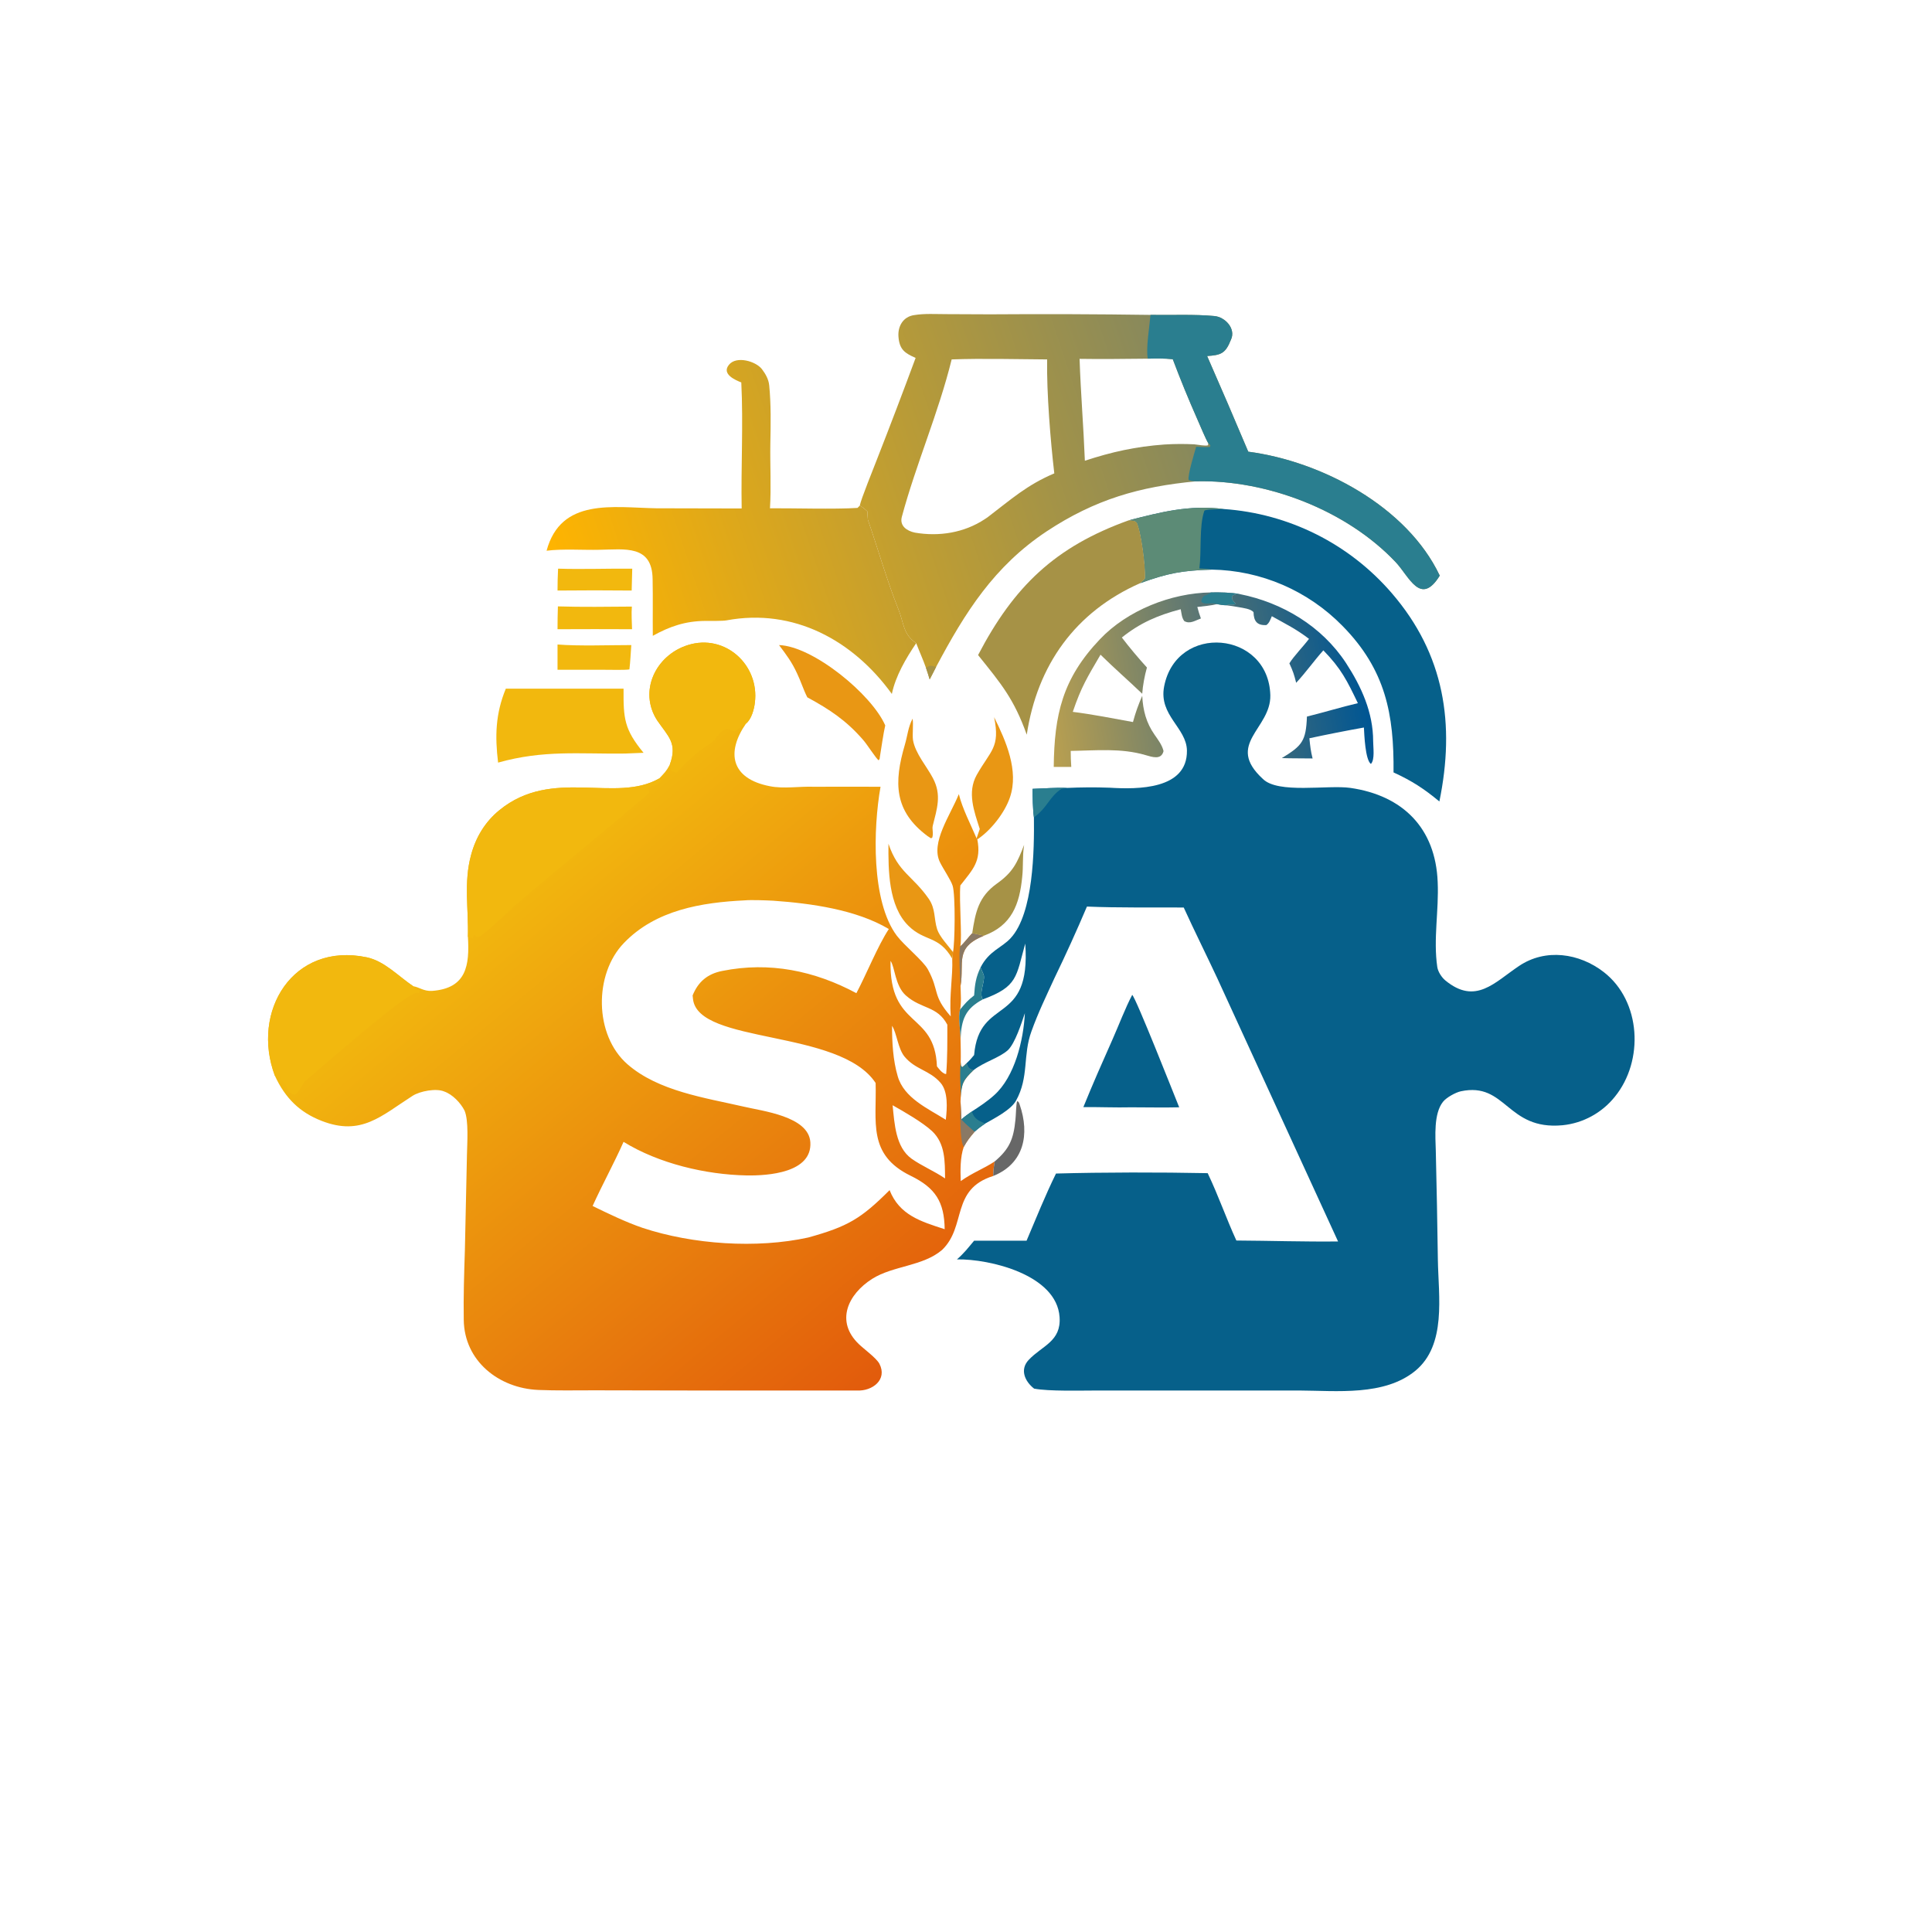
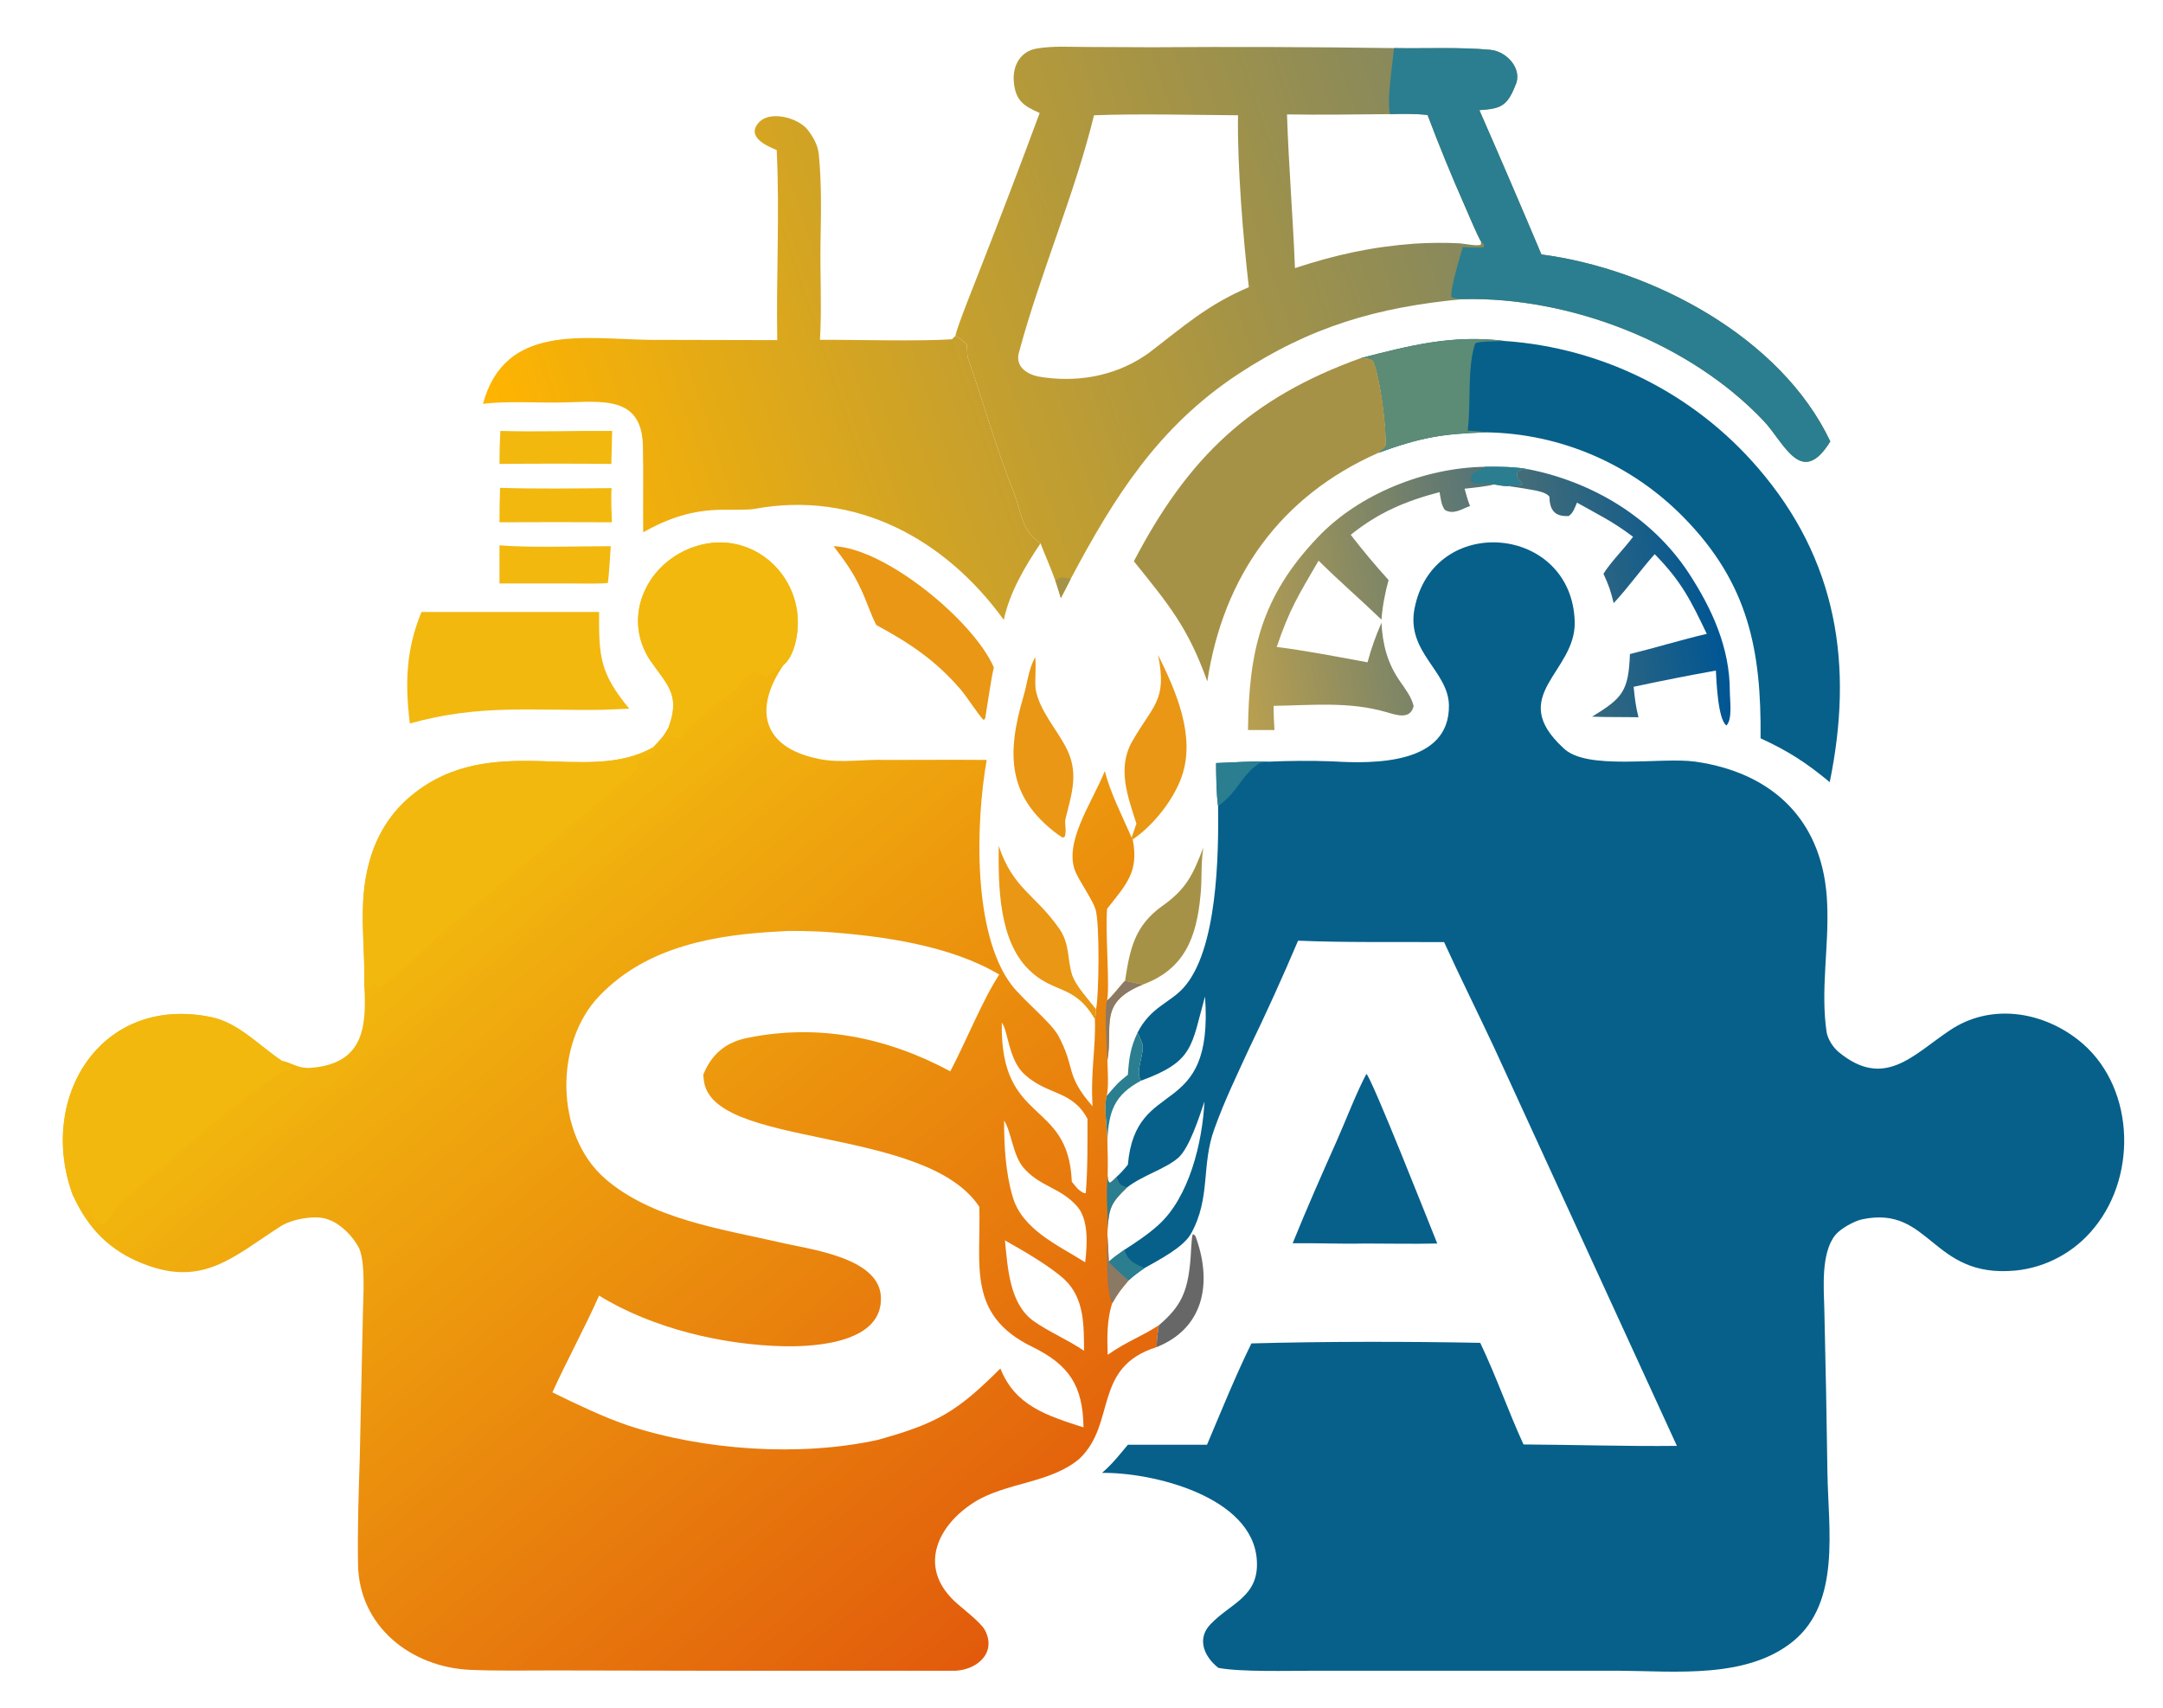
- <svg xmlns="http://www.w3.org/2000/svg" version="1.2" viewBox="0 0 1024 1024" width="1024" height="1024">
+ <svg xmlns="http://www.w3.org/2000/svg" version="1.2" viewBox="120 150 760 600">
  <defs>
    <linearGradient id="P" gradientUnits="userSpaceOnUse" />
    <linearGradient id="g1" x2="1" href="#P" gradientTransform="matrix(-209.032,-251.926,265.867,-220.6,493.759,707.648)">
      <stop stop-color="#e25b0c" />
      <stop offset="1" stop-color="#f2b80e" />
    </linearGradient>
    <linearGradient id="g2" x2="1" href="#P" gradientTransform="matrix(167.764,-56.12,44.907,134.242,457.439,270.808)">
      <stop stop-color="#c6a02d" />
      <stop offset="1" stop-color="#88895c" />
    </linearGradient>
    <linearGradient id="g3" x2="1" href="#P" gradientTransform="matrix(158.573,-53.002,60.338,180.523,301.561,321.596)">
      <stop stop-color="#ffb400" />
      <stop offset="1" stop-color="#c59f2e" />
    </linearGradient>
    <linearGradient id="g4" x2="1" href="#P" gradientTransform="matrix(90.728,-14,10.385,67.301,553.841,368.326)">
      <stop stop-color="#b89f50" />
      <stop offset="1" stop-color="#567476" />
    </linearGradient>
    <linearGradient id="g5" x2="1" href="#P" gradientTransform="matrix(61.127,-9.544,14.321,91.725,660.364,364.166)">
      <stop stop-color="#456d77" />
      <stop offset="1" stop-color="#005693" />
    </linearGradient>
  </defs>
  <style>.a{fill:url(#g1)}.b{fill:#f2b80e}.c{fill:#8a7965}.d{fill:#2a7e8f}.e{fill:#06608a}.f{fill:url(#g2)}.g{fill:#a69246}.h{fill:url(#g3)}.i{fill:#5c8b76}.j{fill:url(#g4)}.k{fill:url(#g5)}.l{fill:#e99714}.m{fill:#676767}</style>
  <path class="a" d="m355 405.3c4.2-11.4-0.8-14.9-6.7-23.5-10-15.5-0.7-34.6 16.3-39.9 19.7-6.2 38 10.5 35.5 30.5-0.4 3.5-1.8 8.8-4.7 11.1-10.6 15.3-8 29.2 12.6 33.2 7.4 1.5 15.9 0 23.4 0.3 11.8 0 23.6-0.1 35.3 0-3.9 22-5 60.7 8.6 78.9 4.1 5.4 13.9 13.2 16.5 17.9 6.3 11.6 2.2 13.6 12.1 24.9-0.8-11.7 1.2-21.1 0.8-30.6 0.3-1.1 0.3-2.4 0.4-3.5 1-4.1 1.4-30.2-0.2-35.2-1-3.1-5-8.9-6.7-12.4-5.1-10.3 5.5-24.9 10-36.1 1.9 7.7 6.2 15.9 9.4 23.4l0.4 0.6c2.2 11.5-2.2 15.7-9 24.4-0.7 8.1 1 27.4 0 32.2 1.6-1.1 4.5-5.1 6.3-6.9 2.1 0.5 4.1 0.9 6.3 1.3-15.9 6.4-10.4 14.3-12.5 26.7 0.1 3.7 0.5 8.9-0.2 12.4-1.2 3.8 0.2 11.3 0.2 15.6 0.1 3.9 0.2 8.4 0.1 12.3 0.1 1.6-0.1 1.9 0.8 2.7 1.1-0.9 1.3-1 2.2-2 1.1 2.5 0.8 2.7 3.7 3.7-5.3 5.1-6.3 7-6.7 14.4l-0.1 2.1q0.3 4.8 0.5 9.5c2.3 2.4 4.4 4.3 7 6.5-2.7 3.2-3.8 4.5-5.8 8.1-1.9 5.5-1.8 12.3-1.6 18.1 6.7-4.7 12.1-6.5 18-10.4-0.5 3-0.7 4.7-0.8 7.7-22.6 7.1-14 26.7-27.1 39.2-10.2 8.7-25.9 8.3-37 15.3-12.8 8.1-19.7 22.5-7.1 34.6 2.8 2.7 9.2 7.3 10.9 10.4 4.4 8.5-3.8 14.6-11.8 14.2-9.4 0-17.9 0-26.7 0h-59.7l-53-0.1c-9.9 0-19.9 0.2-29.6-0.2-20.9-0.9-39.2-15.3-39.5-37.1-0.2-12.5 0.2-24.7 0.6-37.1l1.1-50.6c0.1-6 1-18-1.3-23.3-2.1-4.1-6.4-8.6-10.8-10.1-4.2-1.8-12.8-0.2-16.7 2.3-16.6 10.6-27.2 21.5-48.2 13.3-11.6-4.5-19.3-12-24.8-23.9-12.8-34.1 9.5-71 48.7-62.8 9.4 2 16.7 10 24.6 15.3 3.4 0.6 5.5 2.7 9.9 2.5 18.5-1.3 20-13.7 19.1-28.7 0.4-14.6-2.3-28.9 1.7-43.4 2.5-9.4 7.5-17.6 15-23.7 28-22.9 61.5-3.5 84.7-16.8 2.8-3 3.7-3.7 5.6-7.3zm-24.5 199.9c-5.1 11.5-11.2 22.5-16.4 34 8.4 4.1 17.7 8.6 26.5 11.6 26.6 8.8 60.5 11.1 87.8 5.1 20.9-5.8 27.9-9.9 43.1-25.1 5.2 13.2 16.5 16.6 29.2 20.7-0.2-14.5-4.9-21.9-18-28.3-23-11.2-18-28.6-18.6-49.2-19-28.8-94.1-20.3-96.8-44.5l-0.2-1.9c2.9-7.2 7.9-11.5 15.8-13 24.9-5 48.8-0.1 71 11.8 5.4-10.2 11.3-25 17.2-34-17.3-10.3-41.3-13.6-61.2-15-3.5-0.2-11.9-0.5-15-0.2-23.1 1.1-47.4 5.1-64.2 22.6-16 16.5-15.8 48.9 1.9 64.3 16.3 14.2 40.9 17.7 61.4 22.4 10 2.4 34.6 5.1 35.5 18.9 1 16.2-22.4 17.8-33.8 17.6-21.6-0.4-46.6-6.3-65.2-17.8zm141.5-95.9c-0.7 36.3 23.4 26.5 24.6 55.9 1.4 1.7 2.3 3.1 4.3 4h0.6c0.7-8.5 0.6-17.6 0.6-26.1-5.4-10.1-13.7-8.1-22-15.5-5.8-5.2-5.8-15.3-8.1-18.3zm0.8 34.4c0 8.8 0.5 18.2 3 26.7 3.3 11.6 16 17.1 25.5 23.1 0.7-6.1 1.3-14.9-2.8-19.6-5.9-6.8-13.3-6.9-19.1-13.9-3.5-4.3-4.1-12.5-6.6-16.3zm28.1 80.9c-0.1-8.9 0.2-18.4-6.9-25.1-5.1-4.7-14.7-10.2-20.9-13.7 1 9.8 1.6 22.2 10 28.3 5.5 3.9 12.1 6.6 17.8 10.5z" />
  <path class="b" d="m248 496.5c0.4-14.6-2.3-28.9 1.7-43.4 2.5-9.4 7.5-17.6 15-23.7 28-22.9 61.5-3.5 84.7-16.8l0.8 0.9c-0.5 2.5-4.4 3-6.7 4 0.2 1.2 0.4 1.6 0.8 2.7-23.2 19.7-46.8 38.9-70.1 58.6-3.5 3-17.7 17.1-20.9 18-1.1-0.5-0.8-0.3-1.6-1.2l-0.7 0.2c-0.4 1-0.4 0.6-0.2 1.7-0.9-0.4-2.4-0.8-2.8-1z" />
  <path class="b" d="m145.7 570.2c-12.8-34.1 9.5-71 48.7-62.8 9.4 2 16.7 10 24.6 15.3 0.7 2 1.4 1.8 3.4 2.1-0.2 1.1 0.1 1-0.5 1.6-0.2-0.1-0.5-0.2-0.8-0.2-5.5-0.6-51.2 40-58.6 46.2-2.5 2.1-3.4 5.9-6.1 7.8-5-0.7-2.7-3.9-6.3-6.4-0.9-0.6-1.3-2.4-1.6-3.3-1.5-1-0.6-0.7-2.8-0.3z" />
  <path class="b" d="m355 405.3c4.2-11.4-0.8-14.9-6.7-23.5-10-15.5-0.7-34.6 16.3-39.9 19.7-6.2 38 10.5 35.5 30.5-0.4 3.5-1.8 8.8-4.7 11.1-1.5 0.7-4 3.1-5.9 4.2-1.8-0.3-3.6-1.9-5.1-1.2-3.7 1.6-4.6 5.6-8.2 7.8-6.7 4.1-12.1 9.3-17.4 15-0.4 0.4-2.6-0.5-3.1-1-0.3-1-0.5-2-0.7-3z" />
  <path class="c" d="m509.1 583.8q0.3 4.8 0.5 9.5c2.3 2.4 4.4 4.3 7 6.5-2.7 3.2-3.8 4.5-5.8 8.1-2.3-3.5-1.8-19.2-1.7-24.1z" />
  <path class="c" d="m509 501.5c1.6-1.1 4.5-5.1 6.3-6.9 2.1 0.5 4.1 0.9 6.3 1.3-15.9 6.4-10.4 14.3-12.5 26.7-0.2-3.3-1.1-18.8-0.1-21.1z" />
  <path class="d" d="m509.2 562.9c0.1 1.6-0.1 1.9 0.8 2.7 1.1-0.9 1.3-1 2.2-2 1.1 2.5 0.8 2.7 3.7 3.7-5.3 5.1-6.3 7-6.7 14.4 0.1-7.3-0.7-10.3 0-18.8z" />
  <path class="e" d="m565.8 417.6c7.2-0.3 14.4-0.4 22.4-0.1 14.6 0.9 41.2 1.1 40.9-19.7-0.2-12.1-15-18.6-12.1-33.9 6.5-33.9 55.4-29.6 56.3 4.6 0.4 17.8-24.1 25.8-4 44.3 8 8.1 34.4 3.1 46.4 4.8 27.8 4 45.2 21.3 46.3 49.9 0.7 14.9-2.4 30.3-0.2 45.1 0.4 2.5 2.3 5.4 4.2 7 16.1 13.3 26.2 1 39.1-7.6 14.1-9.5 32-6.8 44.9 3.2 19.9 15.4 21.4 47.1 5.9 66.1-6.8 8.5-16.8 14-27.7 15.1-29.7 2.8-29.8-23.1-53.9-18-2.8 0.6-7.7 3.3-9.5 5.6-5 6.3-4 18.5-3.8 25.9q0.7 28.9 1.1 57.8c0.3 19.4 4.7 45.2-12 58.9-16.4 13.4-41.6 10.5-61.4 10.4h-51.5-55.5c-8.9 0-25.7 0.5-33.6-1-5-3.9-7.7-10.2-2.8-15.3 7.1-7.5 17.2-9.7 16.3-22.6-1.5-22.5-37.1-30.9-54.4-30.6 3.8-3.3 5.9-6.1 9.1-9.9h27.8c5-11.8 10-24.2 15.6-35.6 25.2-0.7 55.1-0.7 80.4-0.2 5.8 12.2 9.8 23.9 15.2 35.7 17.7 0.1 36.3 0.7 53.9 0.5l-64.1-139.7c-5.8-12.4-12-24.8-17.7-37.3-16.4-0.1-35 0.2-51.3-0.5q-8.2 19.3-17.3 38.1c-4.4 9.6-8.5 18-12.1 28-4.7 12.8-1.2 24.2-8.2 36.8-2.7 4.9-11.4 9.3-16.3 12.1-2.1 1.4-3.7 2.6-5.6 4.3-2.6-2.2-4.7-4.1-7-6.5 1.9-1.7 3.4-2.7 5.5-4.2 3.9-2.5 8.4-5.5 11.8-8.6 11-9.8 15.6-29.3 16.3-43.5-1.8 5.4-5.2 16-9 19.6-4.5 4.1-13 6.4-18.3 10.7-2.9-1-2.6-1.2-3.7-3.7 1.7-1.5 2.7-2.7 4.1-4.4 2.7-31.6 30.3-14.8 27.1-59.1-4.9 17.6-3.9 22.8-22.5 29.6-2.1-3.3 1-8.7 0.6-12.5-0.1-0.8-1.5-3.6-1.8-4.4 4.5-8.9 11.4-10.5 16-15.6 12.1-13.1 12.5-46.8 12.3-64-0.6-3.9-0.7-11.3-0.7-15.1 6.8-0.2 11.5-0.7 18.5-0.5z" />
  <path class="d" d="m547.3 418.1c6.8-0.2 11.5-0.7 18.5-0.5-0.2 0-3.4 0.6-3.2 0.5-6.5 4.2-7.4 10-14.6 15.1-0.6-3.9-0.7-11.3-0.7-15.1z" />
  <path class="d" d="m509.6 593.3c1.9-1.7 3.4-2.7 5.5-4.2 1.2 3.9 3.5 4.9 7.1 6.4-2.1 1.4-3.7 2.6-5.6 4.3-2.6-2.2-4.7-4.1-7-6.5z" />
  <path class="f" d="m485.3 189.7c-5.7-2.5-8.6-4.4-9.1-11.3-0.4-5.5 2.5-10.6 8.4-11.4 5.5-0.9 11.2-0.5 16.9-0.5l23.2 0.1q42.6-0.3 85.1 0.3c10.7 0.2 23.2-0.4 33.8 0.6 5.8 0.5 11.6 6.8 8.8 12.6-2.9 7.4-5.4 8.1-12.6 8.6q11.1 25.3 21.8 50.7c38.9 5.1 84.2 29.1 101.5 65.7-10.2 16.5-16.2 0.4-23.4-7.2-25.9-27.4-68.1-43.7-105.7-42.8-30 2.8-53.6 9.6-79.2 26.5-27.9 18.5-43.3 43-58.6 71.8-1.1 2.2-2.3 4.5-3.4 6.7-0.6-1.7-1.4-4.5-2-6.1-1.5-4.3-3.6-8.9-5.2-13.1-7-4.7-6.5-10.7-9.4-17.9-6.2-15.5-10.7-31.7-16.2-47.5-0.1-0.3-0.2-3.6-0.3-4.5-1.7-1.5-2.1-1.9-4-3 0.5-3.1 7.7-20.8 9.1-24.5q10.5-26.8 20.5-53.8zm89.7 54.5c14.3-4.7 27-7.5 42.1-8.6q7.9-0.5 15.9-0.1c2.1 0.2 5.8 1 7.3 0.5l0.1-1.1c-1.5-2.5-4.4-9.6-5.7-12.5q-7-15.8-13.1-32c-4.6-0.5-8.6-0.4-13.2-0.3-11.9 0.1-24.4 0.3-36.2 0.1 0.6 18.1 2.1 36 2.8 54zm-51.6 30c12.6-9.6 20.8-17.1 35.4-23.3-2-17.1-4.1-42.7-3.8-60.4-16.1-0.1-34.6-0.6-50.6 0-6.9 28.1-18.9 55.5-26.4 83.4-1.3 4.8 2.6 7.5 6.9 8.4 12.8 2.2 26.1 0.1 37-7.1q0.8-0.5 1.5-1z" />
  <path class="d" d="m609.8 166.9c10.7 0.2 23.2-0.4 33.8 0.6 5.8 0.5 11.6 6.8 8.8 12.6-2.9 7.4-5.4 8.1-12.6 8.6q11.1 25.3 21.8 50.7c38.9 5.1 84.2 29.1 101.5 65.7-10.2 16.5-16.2 0.4-23.4-7.2-25.9-27.4-68.1-43.7-105.7-42.8-1.7-0.1-2.3 0-4-0.7-0.6-2.5 3.1-14.5 4-17.6 2.6 0.1 4.7 0.3 7.3 0.1l0.2-1-1.1-1c-1.5-2.5-4.4-9.6-5.7-12.5q-7-15.8-13.1-32c-4.6-0.5-8.6-0.4-13.2-0.3-1.2-4.5 0.9-17.6 1.4-23.2z" />
  <path class="g" d="m490.8 354c2.3-1.7 2.6-1.1 5.4-0.6-1.1 2.2-2.3 4.5-3.5 6.7-0.5-1.7-1.3-4.5-1.9-6.1z" />
  <path class="h" d="m392.9 202.7c-3-1.2-10.7-4.4-6.5-9.4 3.9-4.8 14.1-1.9 17.4 2.3 1.9 2.5 3.6 5.4 3.9 8.7 1 10 0.8 20.7 0.6 30.8-0.2 11.1 0.5 23.3-0.2 34.3 11.1-0.1 34.6 0.6 46.4-0.2q0.6-0.6 1.2-1.2c1.9 1.1 2.3 1.5 4 3 0.1 0.9 0.2 4.2 0.3 4.5 5.5 15.8 10 32 16.2 47.5 2.9 7.2 2.4 13.2 9.4 17.9-5.4 8-10.9 17.3-12.9 26.9-20.6-28.5-52.1-45.6-87.6-39-2 0.4-9.1 0.3-11.4 0.3-10.5 0.1-18.7 2.9-27.7 7.9-0.1-9.9 0.1-20-0.1-30-0.2-18.4-14.8-15.8-28.3-15.6-8.6 0.2-19.5-0.6-27.9 0.5 7.6-28.2 35.2-22.9 58.1-22.5l45.3 0.1c-0.4-22.3 0.9-44.6-0.2-66.8z" />
  <path class="e" d="m598.2 275.8c17.2-4.4 32.1-8.3 50.5-6 34.4 2.4 66.4 18.4 88.9 44.5 28.1 32.5 33.7 69.6 25.3 110.5-8.2-6.8-14.5-10.9-24.3-15.4 0.3-30.8-4.2-54.4-27-77.6-18.3-18.7-43.2-29.5-69.4-29.9-15.6 0.5-23 1.8-37.9 7.2 0.5-0.5 2.6-2.2 2.6-2.6 0.3-6.6-2-24.4-4.4-29.6-1.3-1.1-2.5-1-4.3-1.1z" />
  <path class="i" d="m598.2 275.8c17.2-4.4 32.1-8.3 50.5-6-2.1 0.2-10.1 0-10.4 1-2.8 8.1-1.4 21.3-2.6 30.5 1.8 0.1 4.8 0.2 6.5 0.6-15.6 0.5-23 1.8-37.9 7.2 0.5-0.5 2.6-2.2 2.6-2.6 0.3-6.6-2-24.4-4.4-29.6-1.3-1.1-2.5-1-4.3-1.1z" />
  <path class="g" d="m518.4 347.2c19-36.4 40.8-57.4 79.8-71.4 1.8 0.1 3 0 4.3 1.1 2.4 5.2 4.7 23 4.4 29.6 0 0.4-2.1 2.1-2.6 2.6-34.4 15.2-54.5 43.4-60.1 80.3-6.8-19-13.5-26.9-25.8-42.2z" />
  <path class="b" d="m268.1 365h62.4c-0.1 15.8 0.3 21.5 10.6 34l-9.9 0.4c-24.4 0.3-43-2-67.2 4.8-1.7-14-1.4-25.9 4.1-39.2z" />
  <path class="j" d="m641.8 314c4.6-0.1 10.8 0 15.4 0.9-1.8 0.1-2.6-0.1-4 0.9-0.8 1.8 0.6 2.9 1.8 4.3-1.5 0.8-2.8 0-5.1 0.7-1.6 0-3.3-0.3-4.9-0.6-2.6 0.7-7.5 1.2-10.4 1.5 0.7 2.5 1 3.7 1.9 6.1-3.1 1.1-5.7 3.1-8.8 1.4-1.4-1.9-1.4-3.9-1.9-6.3-12.1 3.2-21.5 7.2-31.2 15q6.3 8.2 13.3 15.9c-1.2 4.2-2.2 9.5-2.5 13.9-7.3-7-14.9-13.6-22.1-20.7-7 12-10.2 17-14.7 30.3 10.3 1.3 21.6 3.5 31.9 5.4 1.4-5.2 2.8-9 4.9-13.9 0.4 7.7 2.1 14.3 6.6 20.7 1.8 2.6 4 5.5 4.7 8.6-1.2 4.9-6.1 3.1-9.6 2.1-13-3.8-26.1-2.4-39.6-2.2 0 2.9 0.1 5.6 0.3 8.5h-9.3c0.3-27.7 4.6-46.8 24.5-67.7 14.5-15.3 37.7-24.5 58.8-24.8z" />
  <path class="d" d="m641.8 314c4.6-0.1 10.8 0 15.4 0.9-1.8 0.1-2.6-0.1-4 0.9-0.8 1.8 0.6 2.9 1.8 4.3-1.5 0.8-2.8 0-5.1 0.7-1.6 0-3.3-0.3-4.9-0.6-2.4-1.2-6.7 0.8-8.3-1.4 0.7-3.6 1.9-2.7 4.4-4.3z" />
  <path class="e" d="m600.1 527.3c2 1.7 22.3 53.2 24.9 59.6-8.3 0.2-17 0-25.4 0-8.5 0.2-16.9-0.2-25.4-0.1 4.9-12.1 10.2-24.1 15.5-36 3.2-7.2 6.8-16.7 10.4-23.5z" />
  <path class="k" d="m649.9 320.8c2.3-0.7 3.6 0.1 5.1-0.7-1.2-1.4-2.6-2.5-1.8-4.3 1.4-1 2.2-0.8 4-0.9 22.5 4.5 43.4 17 56.2 36.5 8.2 12.6 14.4 26.2 14.4 41.5 0 3.1 1 9.8-1.2 12-3-2.2-3.5-15.5-3.7-19.3q-14.5 2.6-28.9 5.7c0.4 3.9 0.7 6.8 1.7 10.7-5.2-0.1-11.1 0-16.3-0.2 10.8-6.6 12.8-9 13.3-22 8.9-2.2 18.4-5.1 27-7.1-5.7-11.9-8.9-18.4-18.3-28-5 5.6-9.2 11.6-14.4 17.2-1.2-4.7-1.6-5.9-3.6-10.3 2.2-3.7 7.5-9.1 10.4-13-7.3-5.5-11.9-7.6-19.7-12-0.8 1.8-1.3 3.6-2.9 4.7-5.1 0.3-6.7-2.3-6.8-6.8-1.3-1.8-5.7-2.3-7.9-2.7q-3.3-0.6-6.6-1z" />
  <path class="l" d="m412.9 341.9c18.1 0.6 49.2 26.2 56.3 42.6-0.9 3.6-2.2 12.8-2.9 17 0 0.8-0.1 0.7-0.6 1.5-1.4-1-6.3-8.7-8.2-10.8-8.9-10.3-17.8-16.2-29.6-22.6-1.9-3.6-3.5-8.7-5.4-12.6-2.8-6.1-5.6-9.8-9.6-15.1z" />
  <path class="l" d="m526.9 380.1c6.3 12.7 13.2 28.4 8.4 42.5-2.8 8.3-10.2 17.6-17.3 22.3l-0.4-0.6 1.7-4.9c-3-9.4-6.8-19.4-1.6-28.7 7.4-13.1 12.5-14.4 9.2-30.6z" />
  <path class="l" d="m483.7 380.9c0.5 3-0.2 8.3 0.2 11.3 1.2 7.2 7.4 14.1 10.6 20.3 4.7 8.9 2.1 16.2-0.1 25.1-0.5 1.8 0.5 3.9-0.3 6.4l-0.7 0.3-1.7-1.1c-17.9-13.3-18-28.4-12.1-48.5 1.4-4.7 1.7-9.3 4.1-13.8z" />
  <path class="l" d="m470.9 447.2c5.2 15.3 12.7 16.8 21.3 29.1 3.8 5.5 2.7 10.5 4.5 16.2 1.2 3.8 5.8 8.7 8.4 12.1-0.1 1.1-0.1 2.4-0.4 3.5-7.2-12.5-14.5-8.8-23.2-17.4-10.7-10.5-10.7-29.7-10.6-43.5z" />
  <path class="g" d="m542.8 447.8l-0.1 0.8c-0.8 5.4-0.3 10.7-0.9 16.1-1.4 14.7-5.6 25.8-20.2 31.2-2.2-0.4-4.2-0.8-6.3-1.3 1.7-11.1 3.3-19.3 13.1-26.3 8.5-6 10.8-11.1 14.4-20.5z" />
  <path class="b" d="m295.5 341.6c11.4 0.9 27.3 0.3 39.1 0.3-0.3 4.2-0.5 8.7-1 12.9-2.2 0.4-10 0.2-12.7 0.2h-25.4z" />
  <path class="b" d="m295.7 321.4c12.9 0.4 26.2 0.2 39.2 0.1-0.3 3.4 0 8.6 0.1 12q-19.8-0.1-39.5 0 0-6.1 0.2-12.1z" />
  <path class="b" d="m295.8 301.4c12.4 0.4 26.5-0.1 39.3 0l-0.3 11.6q-19.6-0.2-39.3 0 0-5.8 0.3-11.6z" />
  <path class="m" d="m527.2 615.6c7.8-6.6 10-11.8 11-22.1 0.3-2.4 0.3-8 0.9-9.9 1 0.4 1 0.9 1.4 2 5.3 15.5 2.4 31.1-14.1 37.7 0.1-3 0.3-4.7 0.8-7.7z" />
  <path class="d" d="m519.7 512.8c0.3 0.8 1.7 3.6 1.8 4.4 0.4 3.8-2.7 9.2-0.6 12.5-9.3 5-11.3 10.6-11.8 20.9 0-4.3-1.4-11.8-0.2-15.6 3.1-3.6 3.7-4.5 7.4-7.4 0.4-5.8 0.9-9.6 3.4-14.8z" />
</svg>
